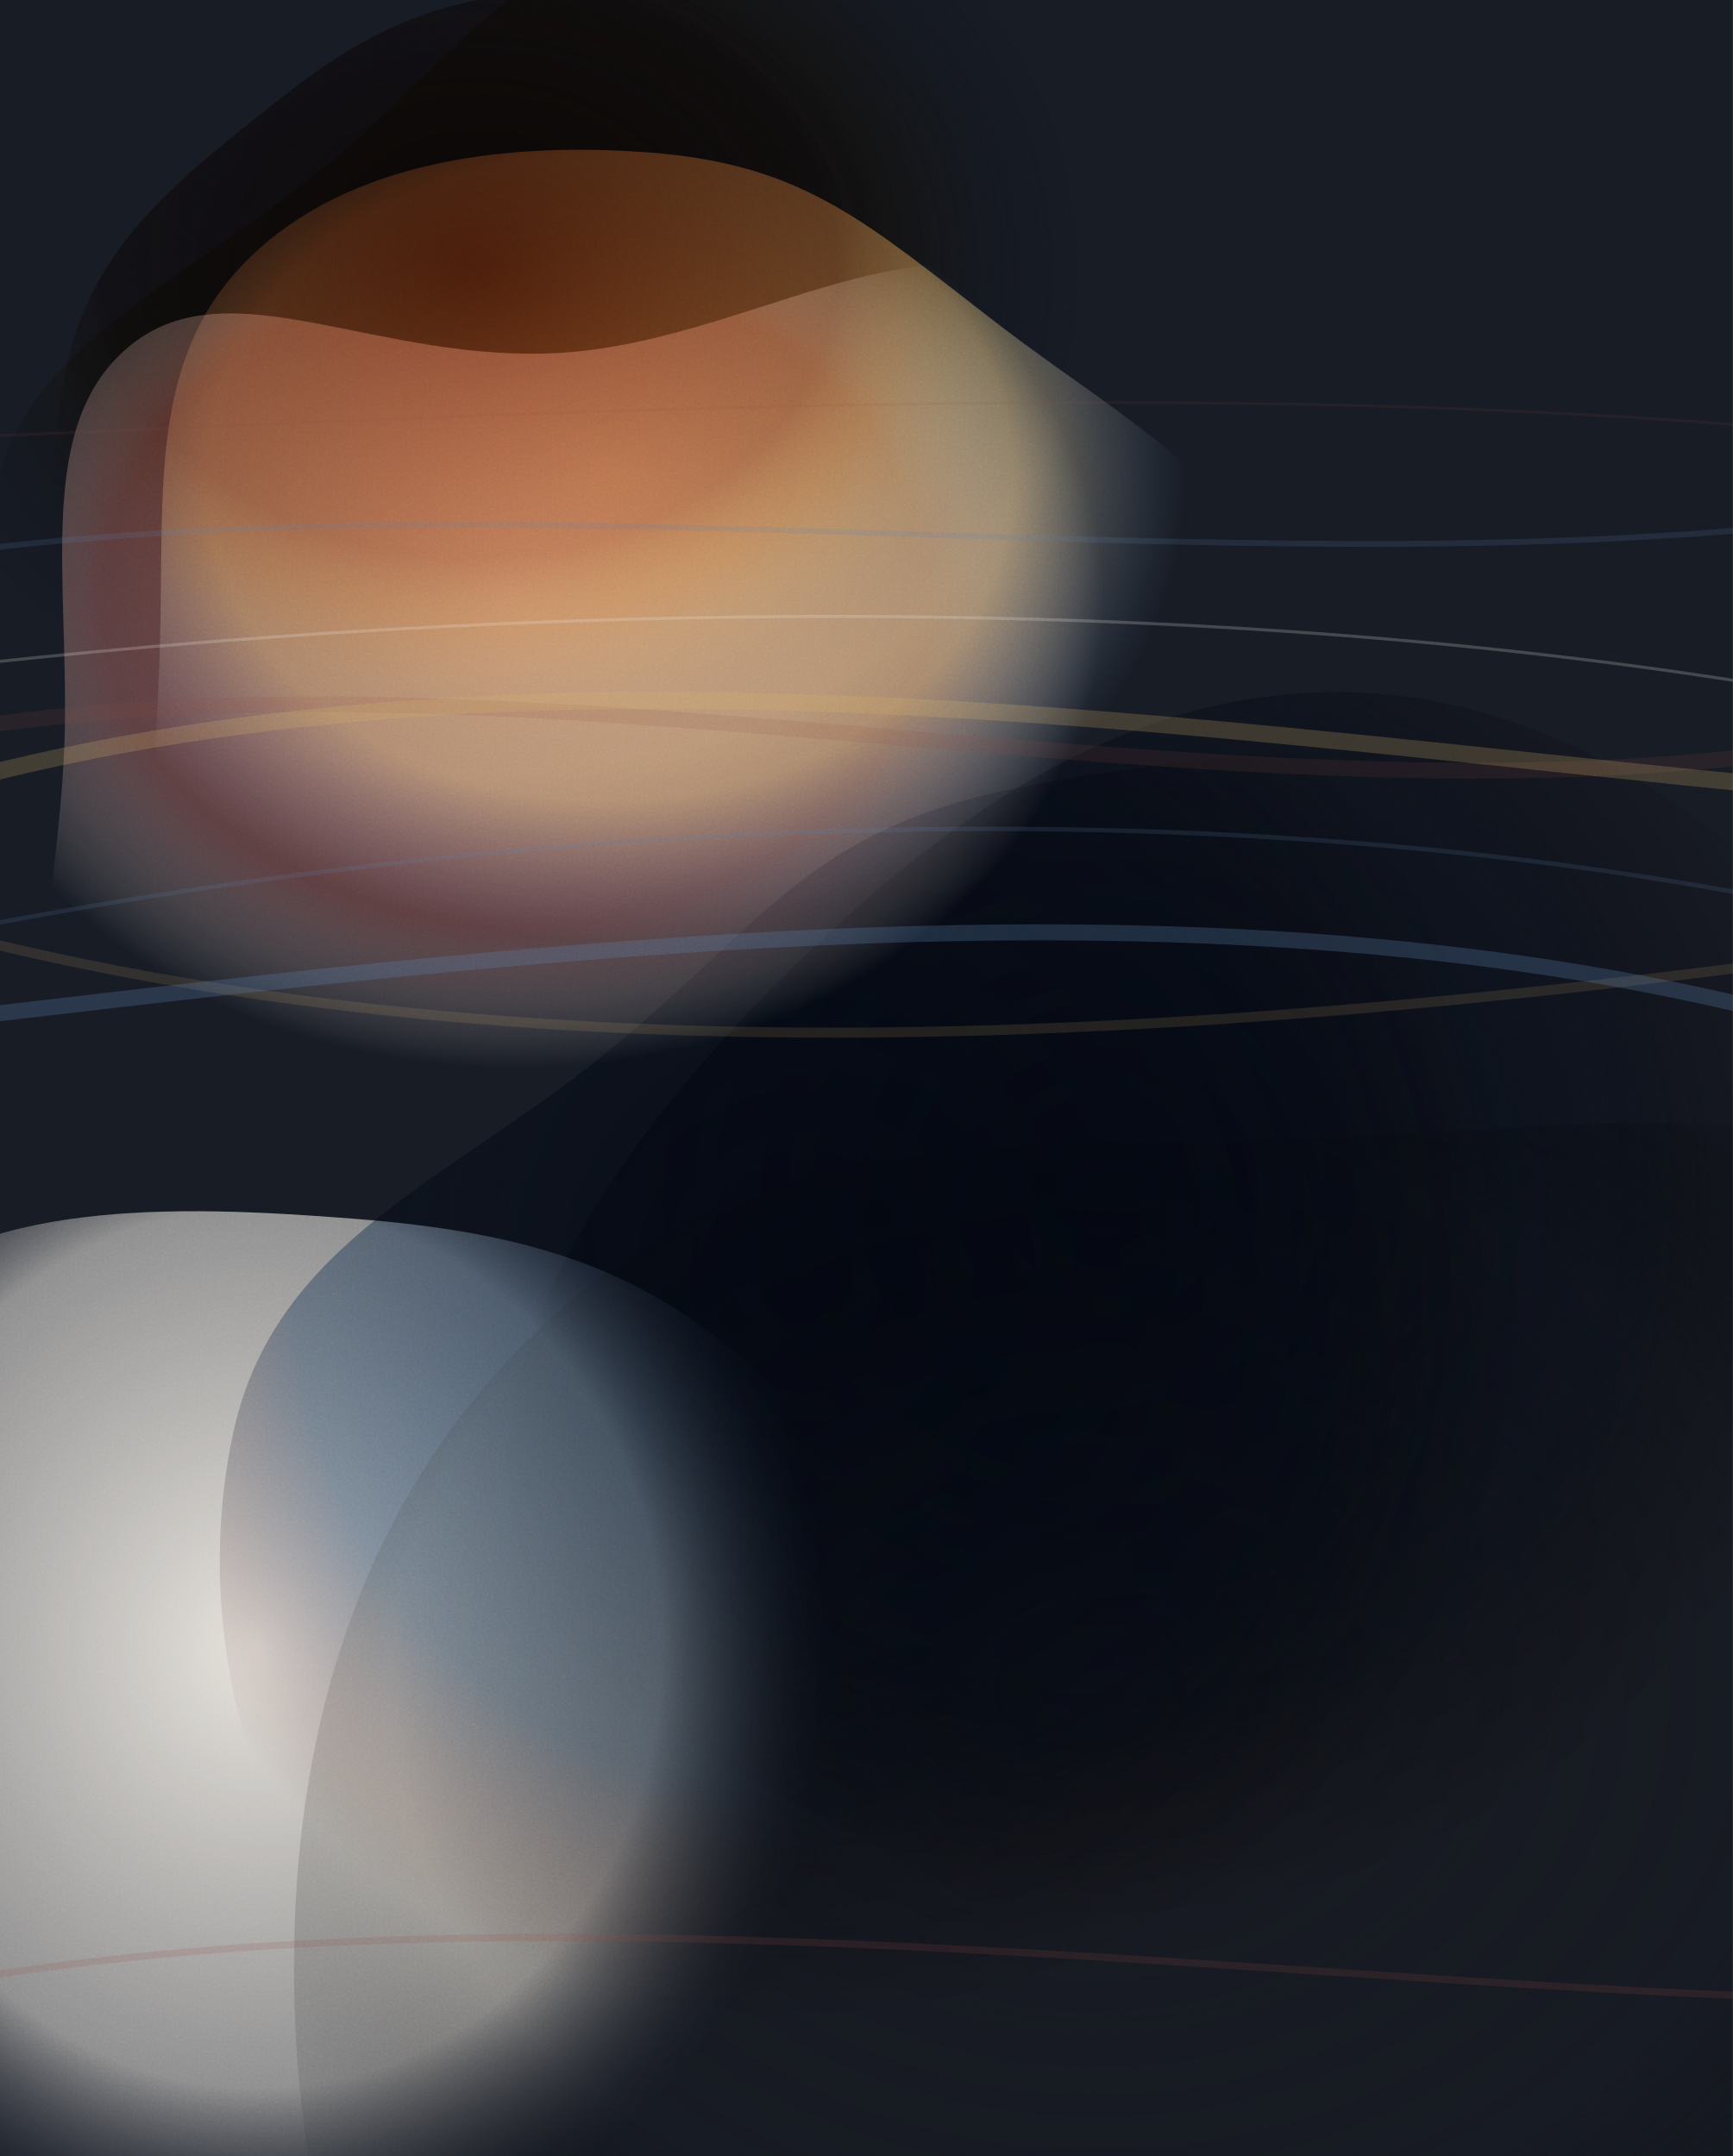
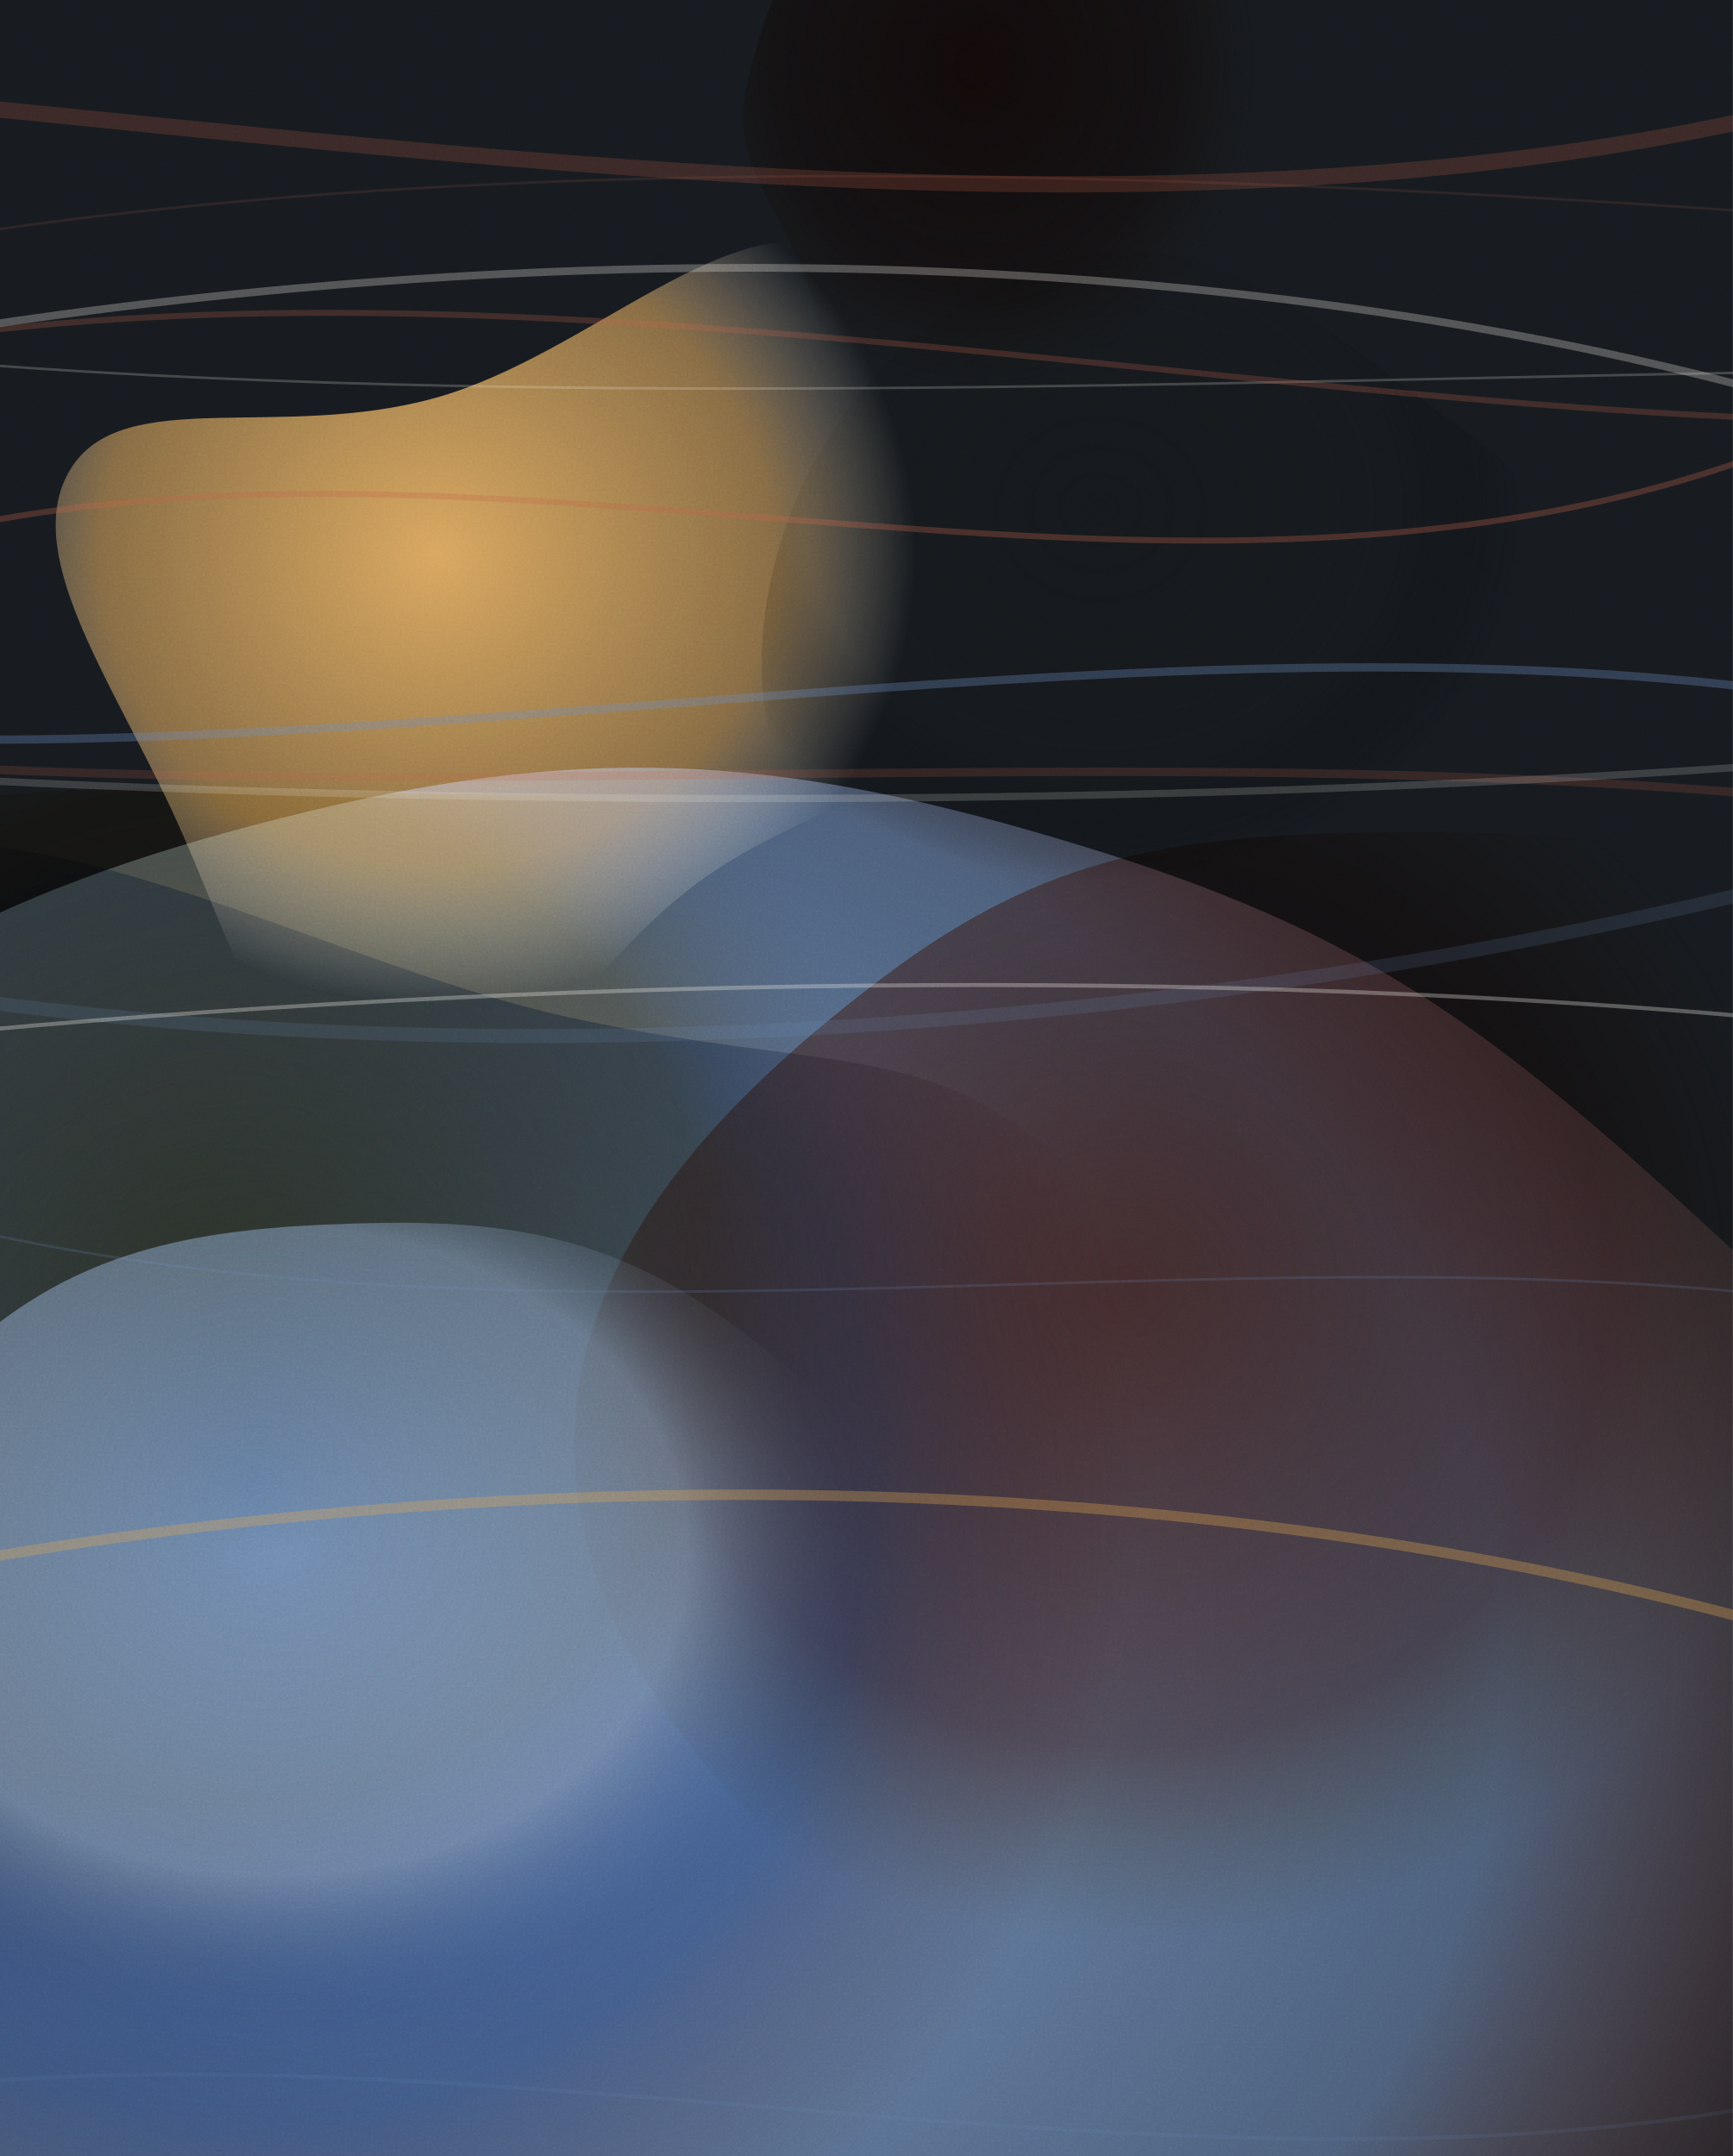
<svg xmlns="http://www.w3.org/2000/svg" viewBox="0 0 900 1120" preserveAspectRatio="xMidYMid slice" role="img">
  <defs>
    <filter id="g13" x="-10%" y="-10%" width="120%" height="120%">
      <feTurbulence type="fractalNoise" baseFrequency="0.8" numOctaves="3" seed="13" result="n" />
      <feColorMatrix in="n" type="saturate" values="0" />
      <feComponentTransfer>
        <feFuncA type="linear" slope="0.42" />
      </feComponentTransfer>
    </filter>
    <radialGradient id="rg13_0" cx="40%" cy="35%">
-       <stop offset="0%" stop-color="#D8B26A" stop-opacity=".95" />
-       <stop offset="70%" stop-color="#D8B26A" stop-opacity=".55" />
-       <stop offset="100%" stop-color="#5B7FA8" stop-opacity="0" />
+       <stop offset="0%" stop-color="#6B8CBE" stop-opacity=".95" />
+       <stop offset="70%" stop-color="#6B8CBE" stop-opacity=".55" />
+       <stop offset="100%" stop-color="#C4614A" stop-opacity="0" />
    </radialGradient>
    <radialGradient id="rg13_1" cx="40%" cy="35%">
-       <stop offset="0%" stop-color="#5B7FA8" stop-opacity=".95" />
-       <stop offset="70%" stop-color="#5B7FA8" stop-opacity=".55" />
-       <stop offset="100%" stop-color="#8C4A3F" stop-opacity="0" />
+       <stop offset="0%" stop-color="#C4614A" stop-opacity=".95" />
+       <stop offset="70%" stop-color="#C4614A" stop-opacity=".55" />
+       <stop offset="100%" stop-color="#E0A44C" stop-opacity="0" />
    </radialGradient>
    <radialGradient id="rg13_2" cx="40%" cy="35%">
-       <stop offset="0%" stop-color="#8C4A3F" stop-opacity=".95" />
-       <stop offset="70%" stop-color="#8C4A3F" stop-opacity=".55" />
-       <stop offset="100%" stop-color="#EFEAE1" stop-opacity="0" />
+       <stop offset="0%" stop-color="#E0A44C" stop-opacity=".95" />
+       <stop offset="70%" stop-color="#E0A44C" stop-opacity=".55" />
+       <stop offset="100%" stop-color="#EFECE4" stop-opacity="0" />
    </radialGradient>
    <radialGradient id="rg13_3" cx="40%" cy="35%">
-       <stop offset="0%" stop-color="#EFEAE1" stop-opacity=".95" />
-       <stop offset="70%" stop-color="#EFEAE1" stop-opacity=".55" />
-       <stop offset="100%" stop-color="#171B24" stop-opacity="0" />
+       <stop offset="0%" stop-color="#EFECE4" stop-opacity=".95" />
+       <stop offset="70%" stop-color="#EFECE4" stop-opacity=".55" />
+       <stop offset="100%" stop-color="#171B20" stop-opacity="0" />
    </radialGradient>
  </defs>
-   <rect width="900" height="1120" fill="#171B24" />
-   <path d="M672.3,333.9 C680.3,407.8 624.4,495.8 558.2,537.6 C492.1,579.4 429.5,541.9 341.6,543.1 C253.6,544.2 170.4,585.3 118.7,543.5 C67.0,501.6 81.0,415.8 83.1,333.9 C85.2,252.1 77.5,185.2 129.2,134.3 C180.9,83.4 263.8,72.9 341.6,79.6 C419.3,86.4 451.8,117.2 518.0,168.1 C584.1,219.0 664.2,260.0 672.3,333.9 Z" fill="url(#rg13_0)" style="mix-blend-mode:screen" />
-   <path d="M1036.0,801.6 C1027.9,901.9 1015.0,972.6 948.1,1033.4 C881.3,1094.2 790.5,1114.7 701.5,1105.6 C612.5,1096.5 590.0,1048.9 503.2,988.1 C416.4,927.3 288.6,896.0 267.6,801.6 C246.6,707.2 311.2,604.7 398.0,516.3 C484.8,427.9 583.4,356.5 701.5,359.6 C819.6,362.7 921.6,443.5 988.5,531.9 C1055.4,620.3 1044.0,701.3 1036.0,801.6 Z" fill="url(#rg13_1)" style="mix-blend-mode:multiply" />
-   <path d="M567.6,200.0 C572.8,276.9 564.0,365.1 508.7,404.4 C453.4,443.7 376.6,398.0 291.2,396.5 C205.8,394.9 133.6,436.1 81.8,396.8 C30.1,357.5 21.3,268.0 32.6,200.0 C44.0,131.9 86.9,97.9 138.7,56.6 C190.4,15.2 222.3,0.6 291.2,-6.8 C360.1,-14.2 427.8,-21.7 483.1,19.6 C538.4,61.0 562.5,123.0 567.6,200.0 Z" fill="url(#rg13_2)" style="mix-blend-mode:multiply" />
-   <path d="M490.4,917.7 C497.2,1004.7 493.4,1079.2 432.1,1151.1 C370.7,1223.1 281.1,1279.3 183.8,1277.4 C86.4,1275.6 1.2,1213.9 -54.8,1142.0 C-110.9,1070.0 -93.5,1010.2 -96.4,917.7 C-99.3,825.3 -125.4,736.7 -69.3,679.8 C-13.3,622.9 90.3,625.8 183.8,633.1 C277.2,640.4 336.6,659.5 397.9,716.4 C459.2,773.4 483.6,830.8 490.4,917.7 Z" fill="url(#rg13_3)" style="mix-blend-mode:screen" />
-   <path d="M588.4,260.1 C574.8,342.0 587.6,393.3 541.4,432.9 C495.3,472.4 438.0,451.3 357.6,457.7 C277.2,464.1 211.5,504.5 139.6,465.0 C67.7,425.4 -8.2,336.1 -2.0,260.1 C4.3,184.0 99.1,144.8 171.0,84.7 C242.9,24.5 269.9,-28.2 357.6,-40.5 C445.3,-52.7 563.2,-36.7 609.4,23.4 C655.5,83.5 602.0,178.2 588.4,260.1 Z" fill="url(#rg13_0)" style="mix-blend-mode:multiply" />
-   <path d="M800.6,744.0 C777.5,844.2 791.0,856.4 736.5,940.0 C682.0,1023.6 633.6,1141.0 528.0,1161.9 C422.5,1182.7 290.0,1127.8 208.7,1044.3 C127.3,960.7 99.6,843.8 121.2,744.0 C142.8,644.3 235.4,612.3 316.7,545.4 C398.1,478.5 420.9,430.6 528.0,409.4 C635.2,388.2 797.7,372.4 852.2,439.3 C906.8,506.2 823.8,643.9 800.6,744.0 Z" fill="url(#rg13_1)" style="mix-blend-mode:multiply" />
-   <path d="M634.2,388.1 C630.2,479.4 592.5,563.9 523.9,607.0 C455.2,650.0 385.3,602.2 291.0,603.3 C196.7,604.5 103.7,655.6 52.2,612.6 C0.7,569.5 30.1,474.9 33.4,388.1 C36.6,301.4 16.9,219.8 68.4,178.9 C120.0,137.9 196.0,188.9 291.0,183.3 C386.1,177.6 475.1,109.6 543.7,150.6 C612.4,191.5 638.2,296.8 634.2,388.1 Z" fill="url(#rg13_2)" style="mix-blend-mode:screen" />
-   <path d="M1194.7,1016.9 C1194.5,1165.8 1171.0,1312.1 1066.1,1388.8 C961.2,1465.6 824.2,1404.8 670.4,1400.6 C516.5,1396.5 400.2,1444.8 296.7,1368.1 C193.2,1291.3 151.6,1156.3 152.7,1016.9 C153.8,877.4 198.6,755.7 302.2,670.8 C405.7,585.8 517.4,597.3 670.4,592.0 C823.3,586.6 962.3,558.9 1067.1,643.9 C1172.0,728.9 1194.9,867.9 1194.7,1016.9 Z" fill="url(#rg13_3)" style="mix-blend-mode:multiply" />
-   <path d="M-40,382 C270,327 630,434 940,389" stroke="#8C4A3F" stroke-width="8.2" fill="none" opacity="0.14" stroke-linecap="round" />
-   <path d="M-40,481 C270,565 630,539 940,498" stroke="#D8B26A" stroke-width="5.2" fill="none" opacity="0.13" stroke-linecap="round" />
-   <path d="M-40,348 C270,312 630,306 940,360" stroke="#EFEAE1" stroke-width="1.6" fill="none" opacity="0.21" stroke-linecap="round" />
-   <path d="M-40,411 C270,322 630,381 940,410" stroke="#D8B26A" stroke-width="8.8" fill="none" opacity="0.22" stroke-linecap="round" />
-   <path d="M-40,531 C270,495 630,447 940,531" stroke="#5B7FA8" stroke-width="8.3" fill="none" opacity="0.28" stroke-linecap="round" />
-   <path d="M-40,289 C270,246 630,305 940,272" stroke="#5B7FA8" stroke-width="3.0" fill="none" opacity="0.17" stroke-linecap="round" />
-   <path d="M-40,228 C270,215 630,195 940,224" stroke="#8C4A3F" stroke-width="1.5" fill="none" opacity="0.11" stroke-linecap="round" />
-   <path d="M-40,1032 C270,976 630,1028 940,1038" stroke="#8C4A3F" stroke-width="3.7" fill="none" opacity="0.17" stroke-linecap="round" />
-   <path d="M-40,487 C270,424 630,407 940,471" stroke="#5B7FA8" stroke-width="2.3" fill="none" opacity="0.17" stroke-linecap="round" />
+   <rect width="900" height="1120" fill="#171B20" />
+   <path d="M1179.0,1011.7 C1196.7,1169.7 1111.1,1328.0 985.5,1436.7 C860.0,1545.5 724.2,1500.0 551.2,1555.5 C378.2,1611.0 267.5,1748.4 120.4,1714.4 C-26.8,1680.5 -81.7,1526.4 -184.6,1385.9 C-287.5,1245.4 -390.6,1164.0 -394.3,1011.7 C-398.1,859.5 -314.1,742.8 -203.4,624.8 C-92.6,506.8 6.4,458.8 159.3,421.7 C312.2,384.6 413.5,394.1 561.1,439.2 C708.7,484.3 773.7,532.5 897.3,647.0 C1020.9,761.5 1161.4,853.8 1179.0,1011.7 Z" fill="url(#rg13_0)" style="mix-blend-mode:screen" />
+   <path d="M1000.0,744.8 C982.8,826.9 946.6,837.5 889.4,909.6 C832.3,981.7 802.8,1087.9 714.1,1105.4 C625.4,1122.9 528.9,1069.2 445.8,997.0 C362.6,924.9 295.5,842.9 298.4,744.8 C301.4,646.7 377.3,568.8 460.4,506.4 C543.6,443.9 611.1,433.9 714.1,432.4 C817.1,430.9 918.4,436.5 975.6,499.0 C1032.8,561.5 1017.2,662.7 1000.0,744.8 Z" fill="url(#rg13_1)" style="mix-blend-mode:multiply" />
+   <path d="M523.1,760.3 C531.1,880.7 591.6,1001.2 523.6,1080.2 C455.6,1159.2 300.9,1172.8 183.3,1155.4 C65.6,1138.1 6.8,1072.4 -64.7,993.4 C-136.3,914.4 -161.5,865.5 -174.3,760.3 C-187.0,655.0 -200.1,536.8 -128.6,467.1 C-57.1,397.4 60.8,409.6 183.3,411.8 C305.7,414.0 415.5,408.4 483.5,478.1 C551.4,547.8 515.0,639.8 523.1,760.3 Z" fill="url(#rg13_2)" style="mix-blend-mode:multiply" />
+   <path d="M508.7,880.3 C509.5,958.8 449.0,1031.9 381.3,1078.5 C313.7,1125.1 257.4,1110.7 170.4,1113.1 C83.5,1115.5 0.3,1137.1 -53.3,1090.6 C-106.8,1044.0 -104.1,957.9 -97.2,880.3 C-90.3,802.6 -72.4,751.2 -18.8,702.4 C34.7,653.5 91.2,639.4 170.4,636.1 C249.7,632.7 309.7,636.9 377.4,685.8 C445.0,734.6 507.9,801.7 508.7,880.3 Z" fill="url(#rg13_3)" style="mix-blend-mode:screen" />
+   <path d="M635.8,841.2 C655.7,955.5 716.6,1063.9 648.4,1173.6 C580.1,1283.2 426.0,1399.0 294.8,1389.5 C163.5,1379.9 95.8,1235.4 -8.0,1125.7 C-111.7,1016.1 -202.8,974.9 -223.9,841.2 C-245.1,707.5 -217.4,519.8 -113.6,457.3 C-9.9,394.7 162.2,499.4 294.8,528.3 C427.3,557.3 481.0,539.4 549.3,601.9 C617.5,664.5 616.0,726.9 635.8,841.2 Z" fill="url(#rg13_0)" style="mix-blend-mode:multiply" />
+   <path d="M686.3,93.8 C685.6,147.9 664.2,198.0 621.6,227.1 C579.0,256.2 514.6,257.4 473.2,239.2 C431.9,221.0 431.8,176.1 414.9,136.2 C398.0,96.3 378.3,82.0 388.8,39.6 C399.3,-2.7 420.2,-58.9 467.4,-75.6 C514.7,-92.2 581.3,-77.4 625.0,-43.5 C668.8,-9.7 686.9,39.7 686.3,93.8 Z" fill="url(#rg13_1)" style="mix-blend-mode:multiply" />
+   <path d="M520.2,343.3 C504.1,409.4 423.3,411.6 359.1,461.0 C294.9,510.4 253.3,598.4 199.3,590.2 C145.2,582.1 121.4,489.9 89.0,420.4 C56.5,350.9 9.8,285.6 37.2,242.8 C64.6,200.1 145.6,229.1 226.1,206.7 C306.5,184.3 380.7,103.5 439.5,130.8 C498.4,158.1 536.3,277.3 520.2,343.3 Z" fill="url(#rg13_2)" style="mix-blend-mode:screen" />
+   <path d="M833.8,330.2 C841.1,391.5 814.2,476.5 763.5,505.0 C712.9,533.5 650.1,489.5 580.7,472.5 C511.3,455.6 448.2,466.3 416.4,420.3 C384.5,374.3 391.5,300.3 421.6,242.6 C451.8,184.9 506.0,140.6 567.1,131.8 C628.1,123.0 673.6,158.9 726.9,198.6 C780.3,238.3 826.5,269.0 833.8,330.2 Z" fill="url(#rg13_3)" style="mix-blend-mode:multiply" />
+   <path d="M-40,815 C270,758 630,760 940,850" stroke="#E0A44C" stroke-width="5.4" fill="none" opacity="0.32" stroke-linecap="round" />
+   <path d="M-40,187 C270,213 630,198 940,193" stroke="#EFECE4" stroke-width="1.3" fill="none" opacity="0.21" stroke-linecap="round" />
+   <path d="M-40,384 C270,389 630,317 940,361" stroke="#6B8CBE" stroke-width="4.3" fill="none" opacity="0.32" stroke-linecap="round" />
+   <path d="M-40,633 C270,712 630,637 940,675" stroke="#6B8CBE" stroke-width="1.3" fill="none" opacity="0.18" stroke-linecap="round" />
+   <path d="M-40,174 C270,124 630,121 940,210" stroke="#EFECE4" stroke-width="4.0" fill="none" opacity="0.27" stroke-linecap="round" />
+   <path d="M-40,176 C270,132 630,209 940,218" stroke="#C4614A" stroke-width="3.1" fill="none" opacity="0.24" stroke-linecap="round" />
+   <path d="M-40,398 C270,415 630,385 940,415" stroke="#C4614A" stroke-width="4.4" fill="none" opacity="0.18" stroke-linecap="round" />
+   <path d="M-40,516 C270,562 630,534 940,456" stroke="#6B8CBE" stroke-width="7.2" fill="none" opacity="0.15" stroke-linecap="round" />
+   <path d="M-40,538 C270,508 630,501 940,531" stroke="#EFECE4" stroke-width="2.1" fill="none" opacity="0.31" stroke-linecap="round" />
+   <path d="M-40,125 C270,75 630,90 940,112" stroke="#C4614A" stroke-width="1.3" fill="none" opacity="0.13" stroke-linecap="round" />
+   <path d="M-40,404 C270,420 630,419 940,396" stroke="#EFECE4" stroke-width="3.8" fill="none" opacity="0.17" stroke-linecap="round" />
+   <path d="M-40,1084 C270,1052 630,1154 940,1089" stroke="#6B8CBE" stroke-width="2.0" fill="none" opacity="0.10" stroke-linecap="round" />
+   <path d="M-40,278 C270,204 630,356 940,226" stroke="#C4614A" stroke-width="3.1" fill="none" opacity="0.30" stroke-linecap="round" />
+   <path d="M-40,53 C270,83 630,131 940,55" stroke="#C4614A" stroke-width="8.4" fill="none" opacity="0.21" stroke-linecap="round" />
  <rect width="900" height="1120" filter="url(#g13)" opacity=".33" style="mix-blend-mode:overlay" />
</svg>
